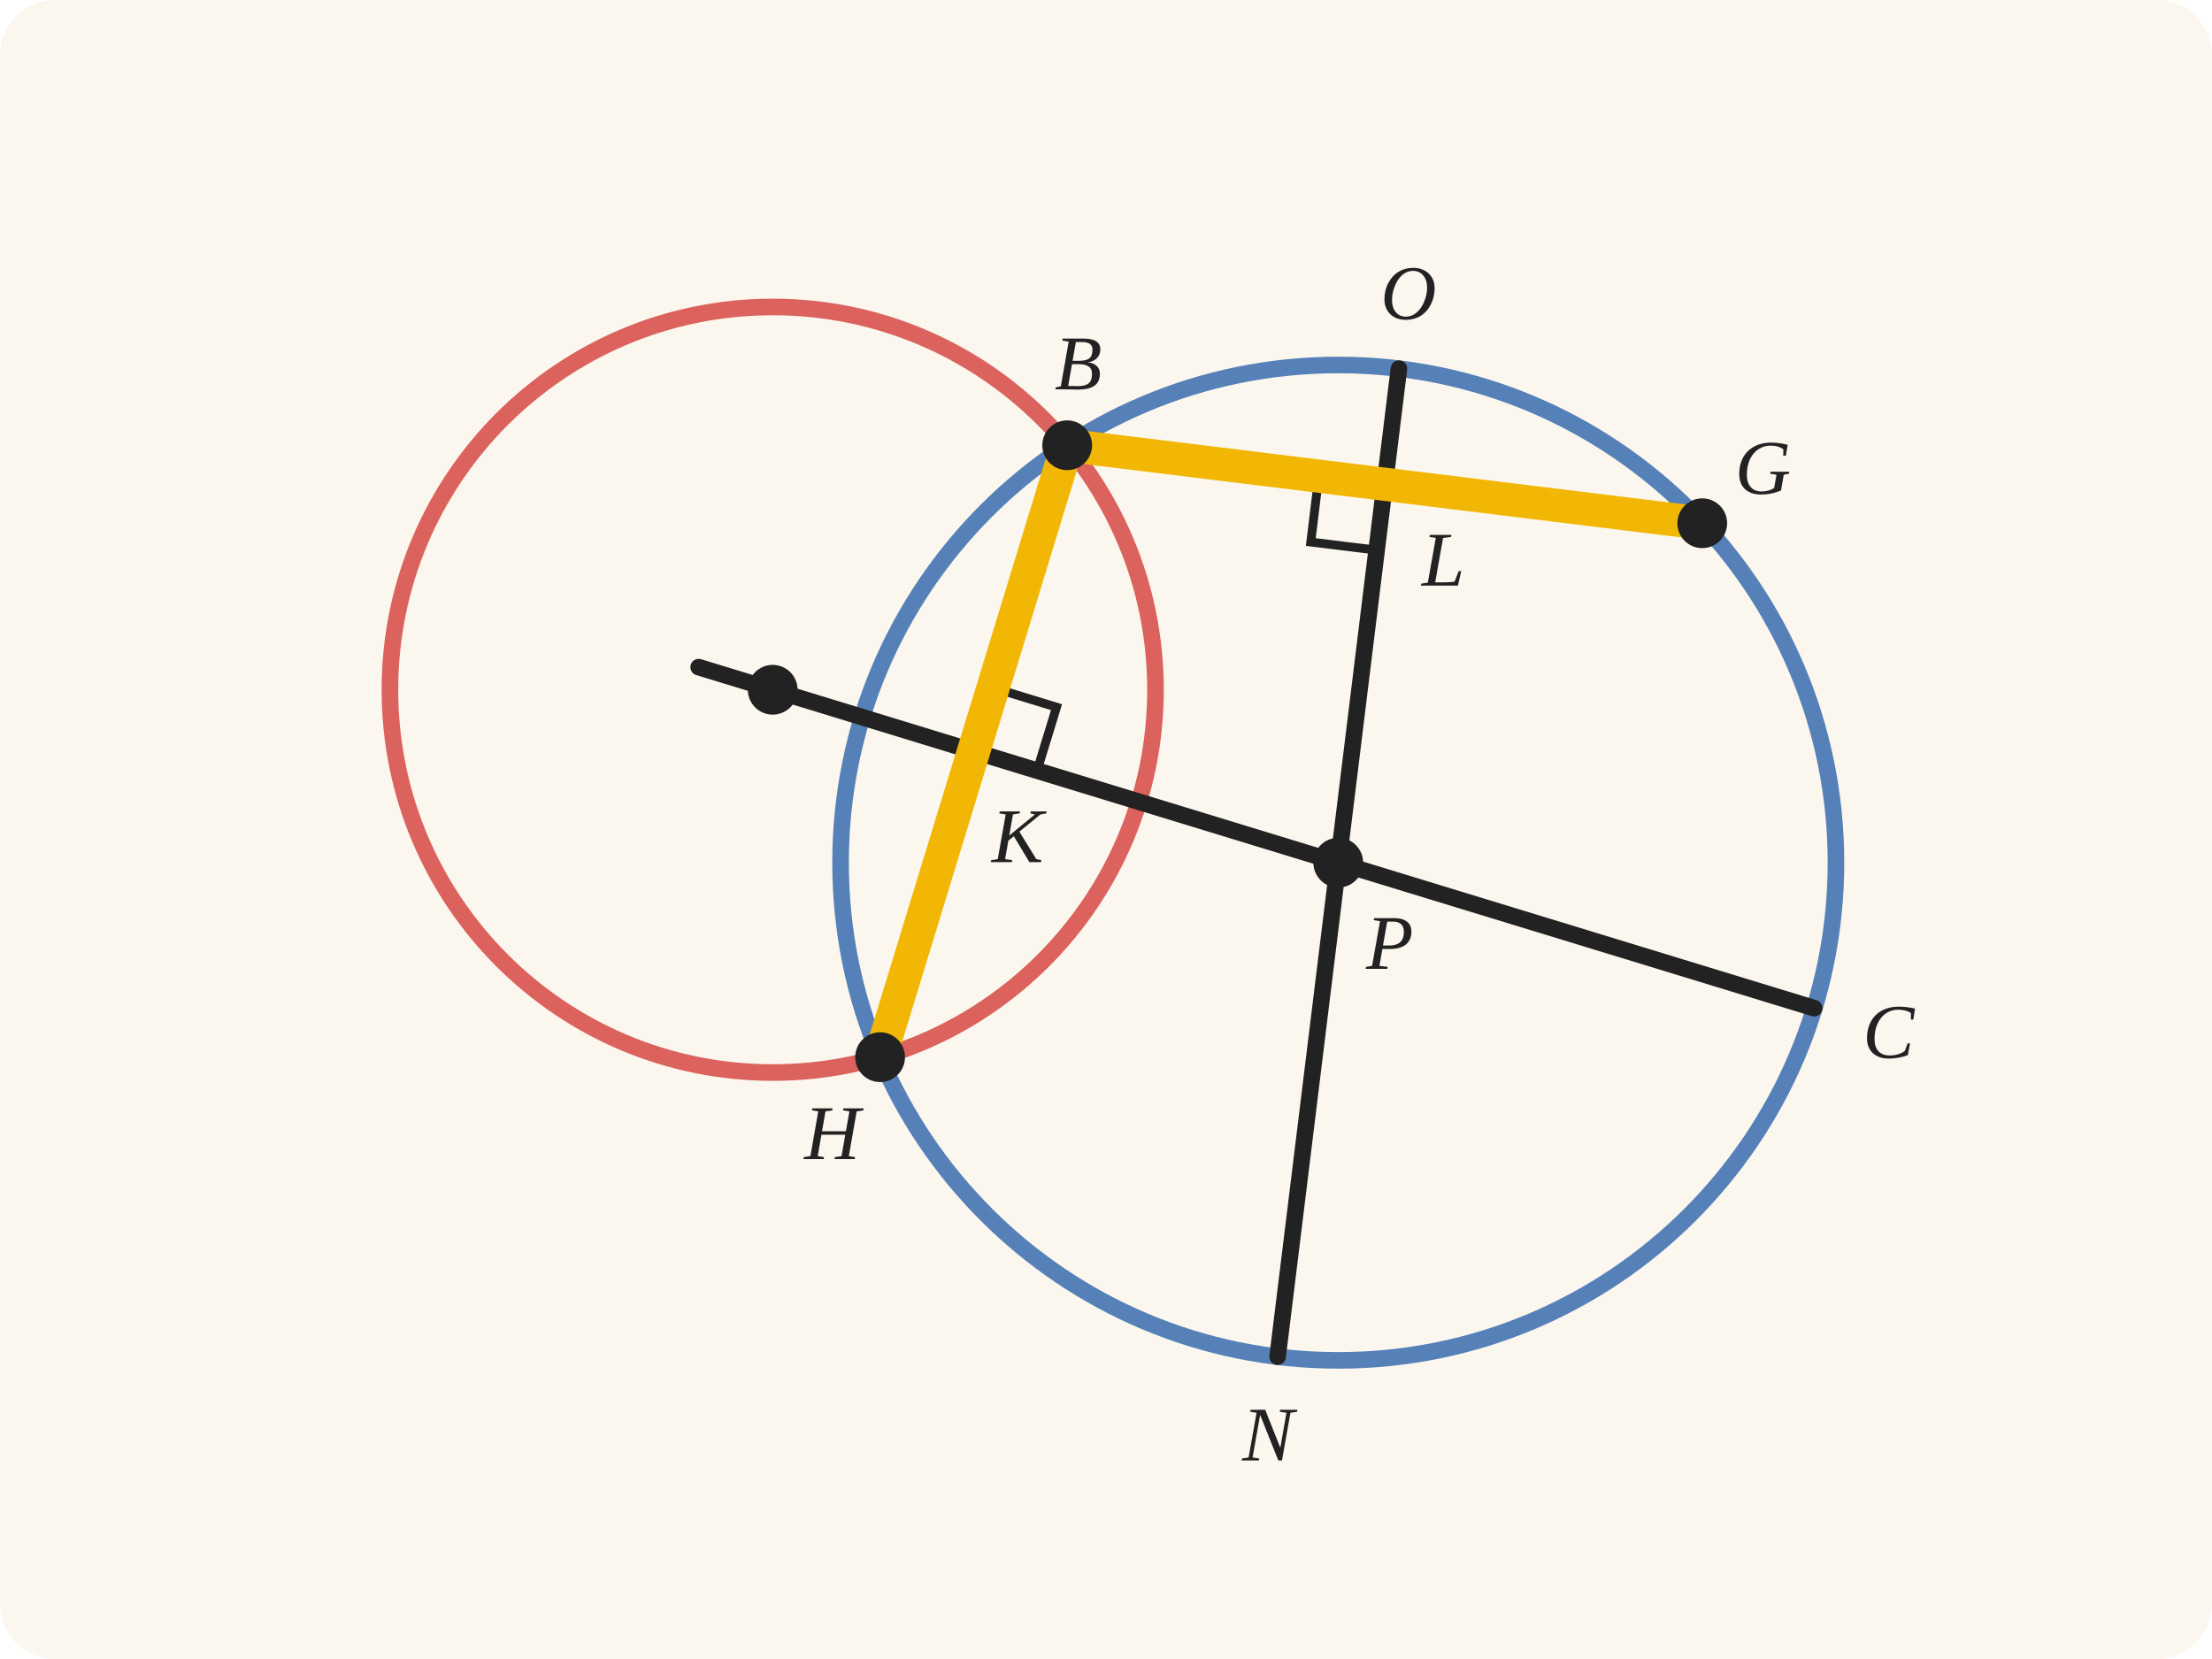
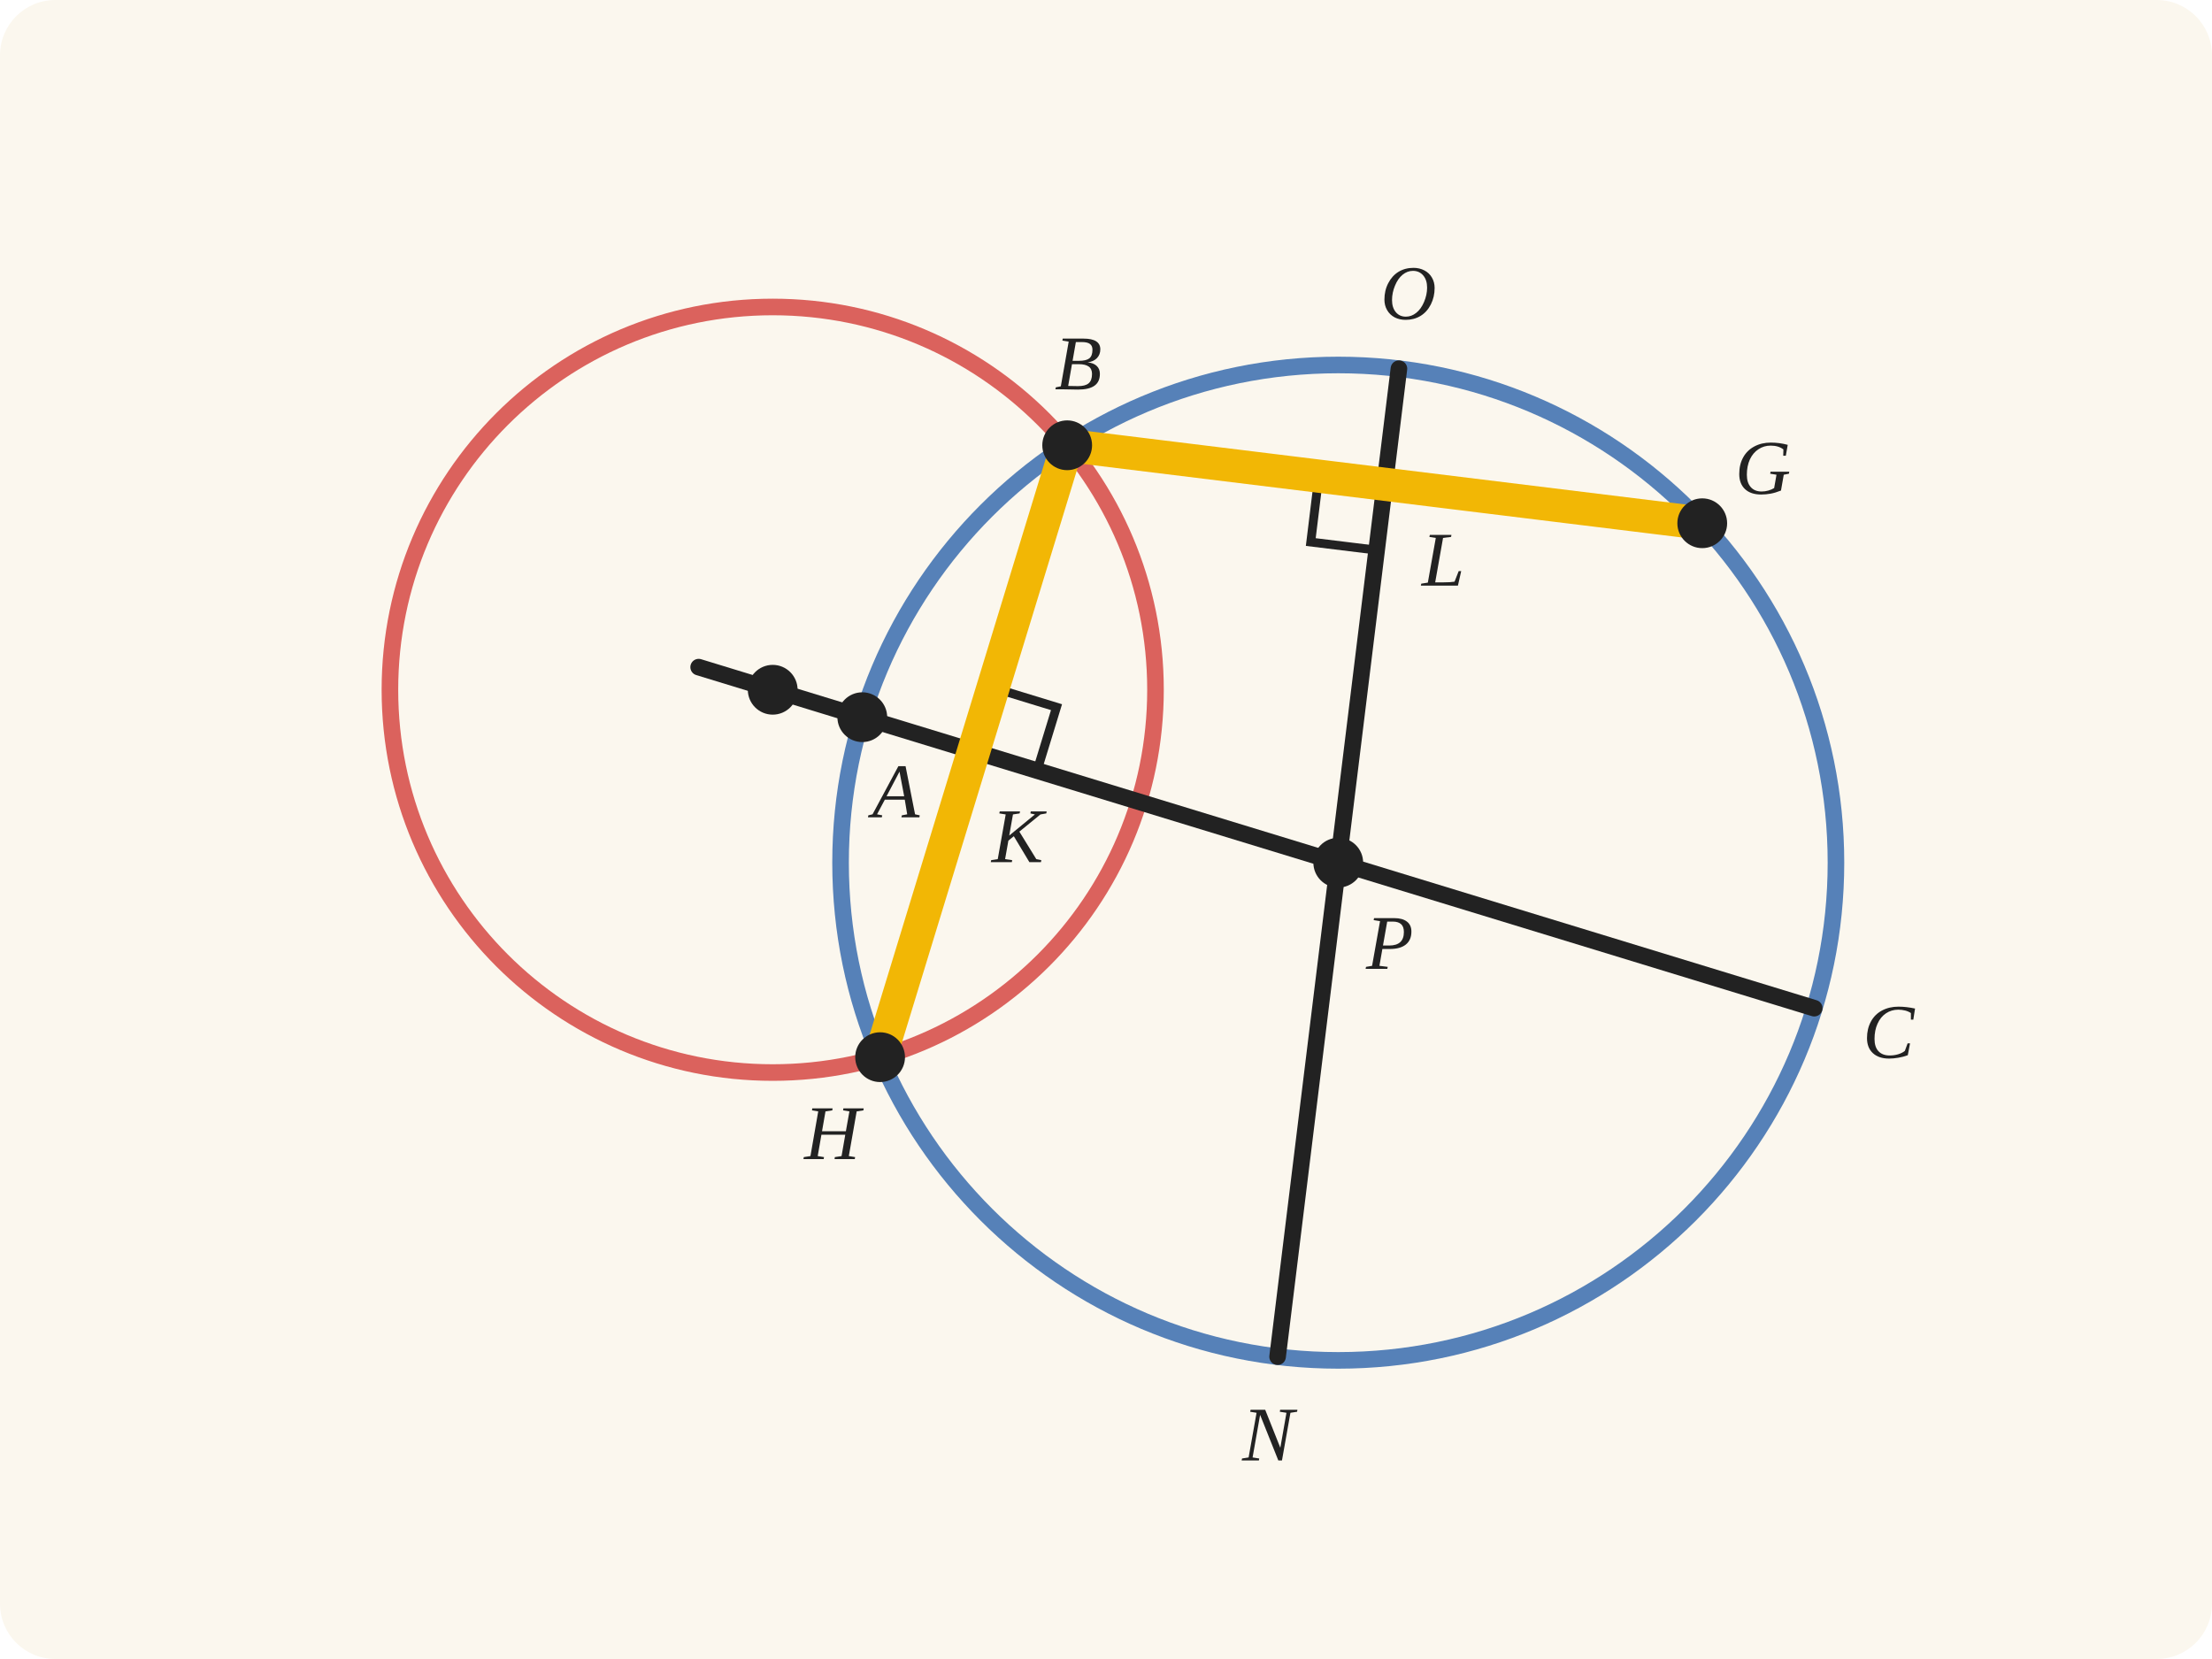
<svg xmlns="http://www.w3.org/2000/svg" viewBox="0 0 400 300" font-family="Georgia, 'Times New Roman', serif">
  <rect x="0" y="0" width="400" height="300" rx="10" fill="#fbf7ee" />
  <circle cx="242.00" cy="156.00" r="90.00" fill="none" stroke="#1f5aa6" stroke-width="3" stroke-opacity="0.75" />
  <circle cx="139.73" cy="124.73" r="69.22" fill="none" stroke="#d0312d" stroke-width="3" stroke-opacity="0.75" />
-   <line x1="126.34" y1="120.64" x2="176.07" y2="135.85" data-unlettered="the straight line CK drawn on past K, through the red circle's centre, to an end that is no point of Heath's" stroke="#222222" stroke-width="3" stroke-linecap="round" />
-   <line x1="176.07" y1="135.85" x2="328.07" y2="182.31" stroke="#222222" stroke-width="3" stroke-linecap="round" />
+   <line x1="126.34" y1="120.64" x2="155.93" y2="129.69" data-unlettered="the straight line CA drawn on past A, through the red circle's centre, to an end that is no point of Heath's" stroke="#222222" stroke-width="3" stroke-linecap="round" />
+   <line x1="155.93" y1="129.69" x2="328.07" y2="182.31" stroke="#222222" stroke-width="3" stroke-linecap="round" />
  <line x1="252.97" y1="66.67" x2="231.03" y2="245.33" stroke="#222222" stroke-width="3" stroke-linecap="round" />
  <polyline points="187.54,139.35 191.05,127.88 179.58,124.37" fill="none" stroke="#222222" stroke-width="1.6" />
  <polyline points="248.94,99.48 237.03,98.02 238.49,86.11" fill="none" stroke="#222222" stroke-width="1.6" />
  <line x1="159.15" y1="191.17" x2="192.98" y2="80.52" stroke="#f2b705" stroke-width="6" stroke-linecap="round" />
  <line x1="192.98" y1="80.52" x2="307.82" y2="94.62" stroke="#f2b705" stroke-width="6" stroke-linecap="round" />
  <circle cx="159.15" cy="191.17" r="4.5" fill="#222222" />
  <circle cx="192.98" cy="80.52" r="4.5" fill="#222222" />
  <circle cx="307.82" cy="94.62" r="4.5" fill="#222222" />
  <circle cx="242.00" cy="156.00" r="4.5" fill="#222222" />
+   <circle cx="155.93" cy="129.69" r="4.5" fill="#222222" />
  <circle cx="139.73" cy="124.73" r="4.5" data-unlettered="the red circle's own centre: Heath's figure, drawn for the supposition, has P the centre of both" fill="#222222" />
  <g font-style="italic" font-size="14" fill="#222222" text-anchor="middle">
+     <text x="162" y="147.8">A</text>
    <text x="195" y="70.4">B</text>
    <text x="341.5" y="191.3">C</text>
    <text x="318.8" y="89.3">G</text>
    <text x="150.5" y="209.6">H</text>
    <text x="184" y="155.9">K</text>
    <text x="261" y="105.9">L</text>
    <text x="229.3" y="264.1">N</text>
    <text x="254.7" y="57.7">O</text>
    <text x="251.3" y="175.2">P</text>
  </g>
</svg>
